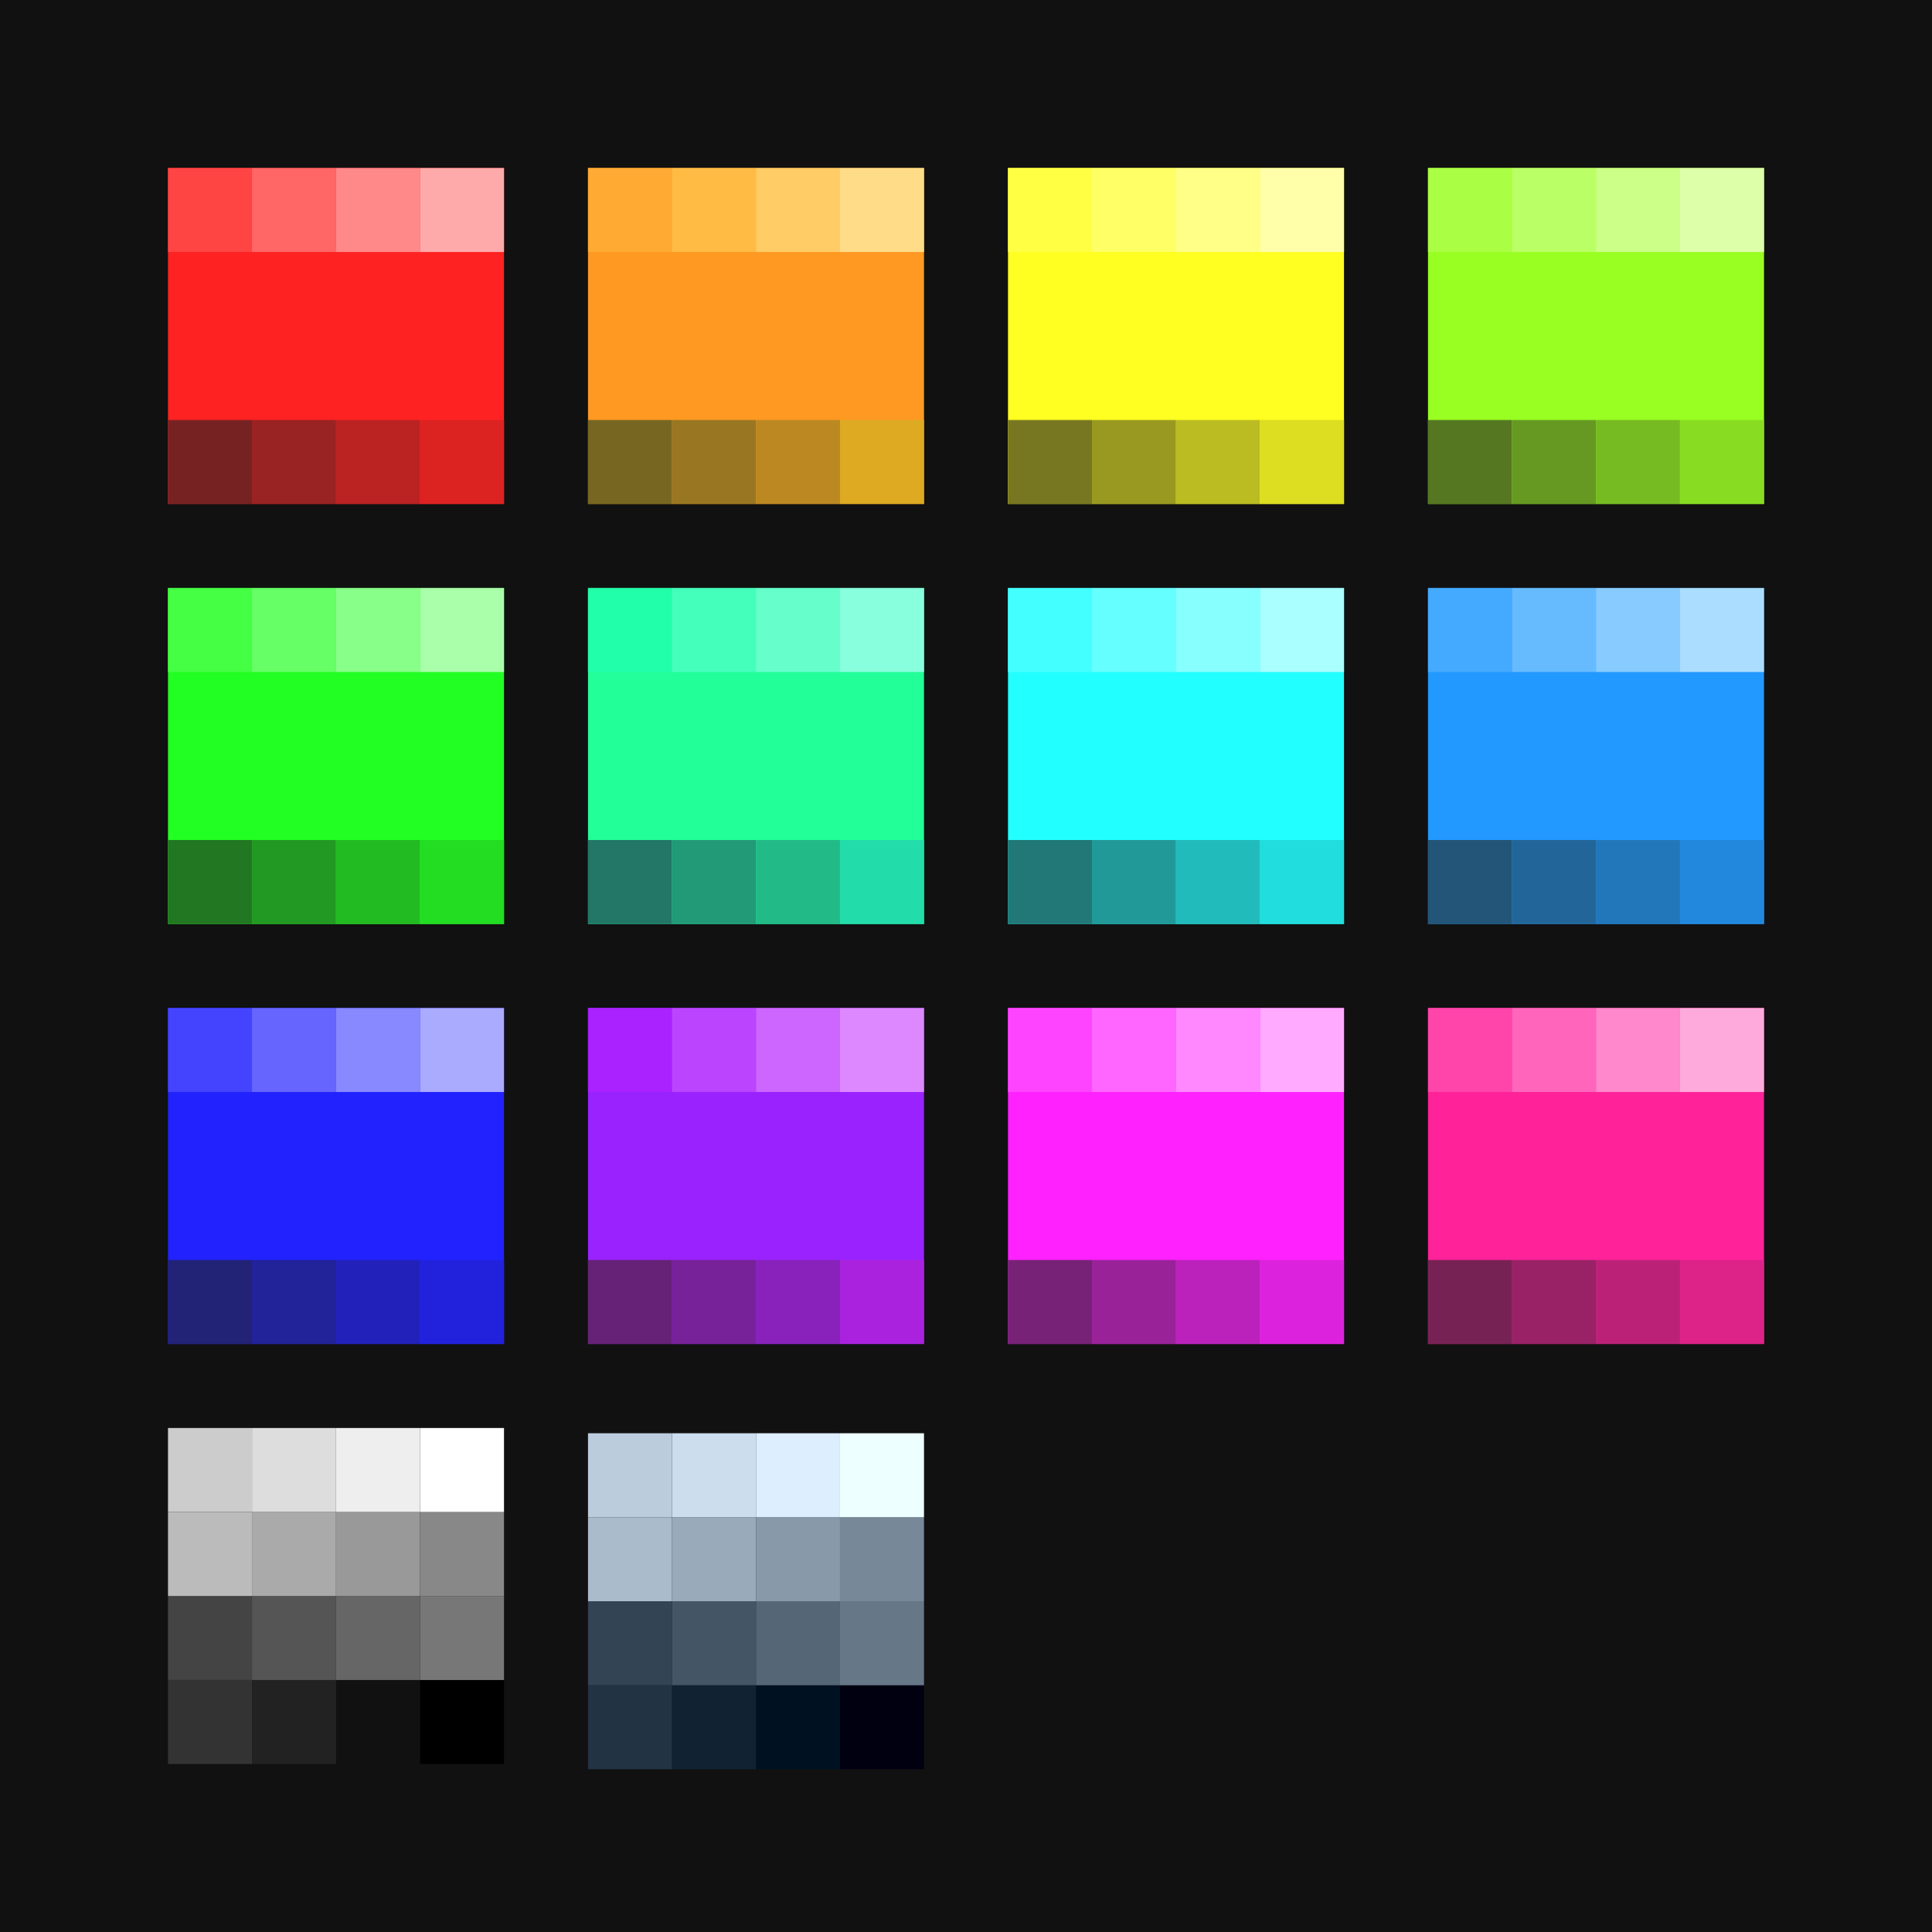
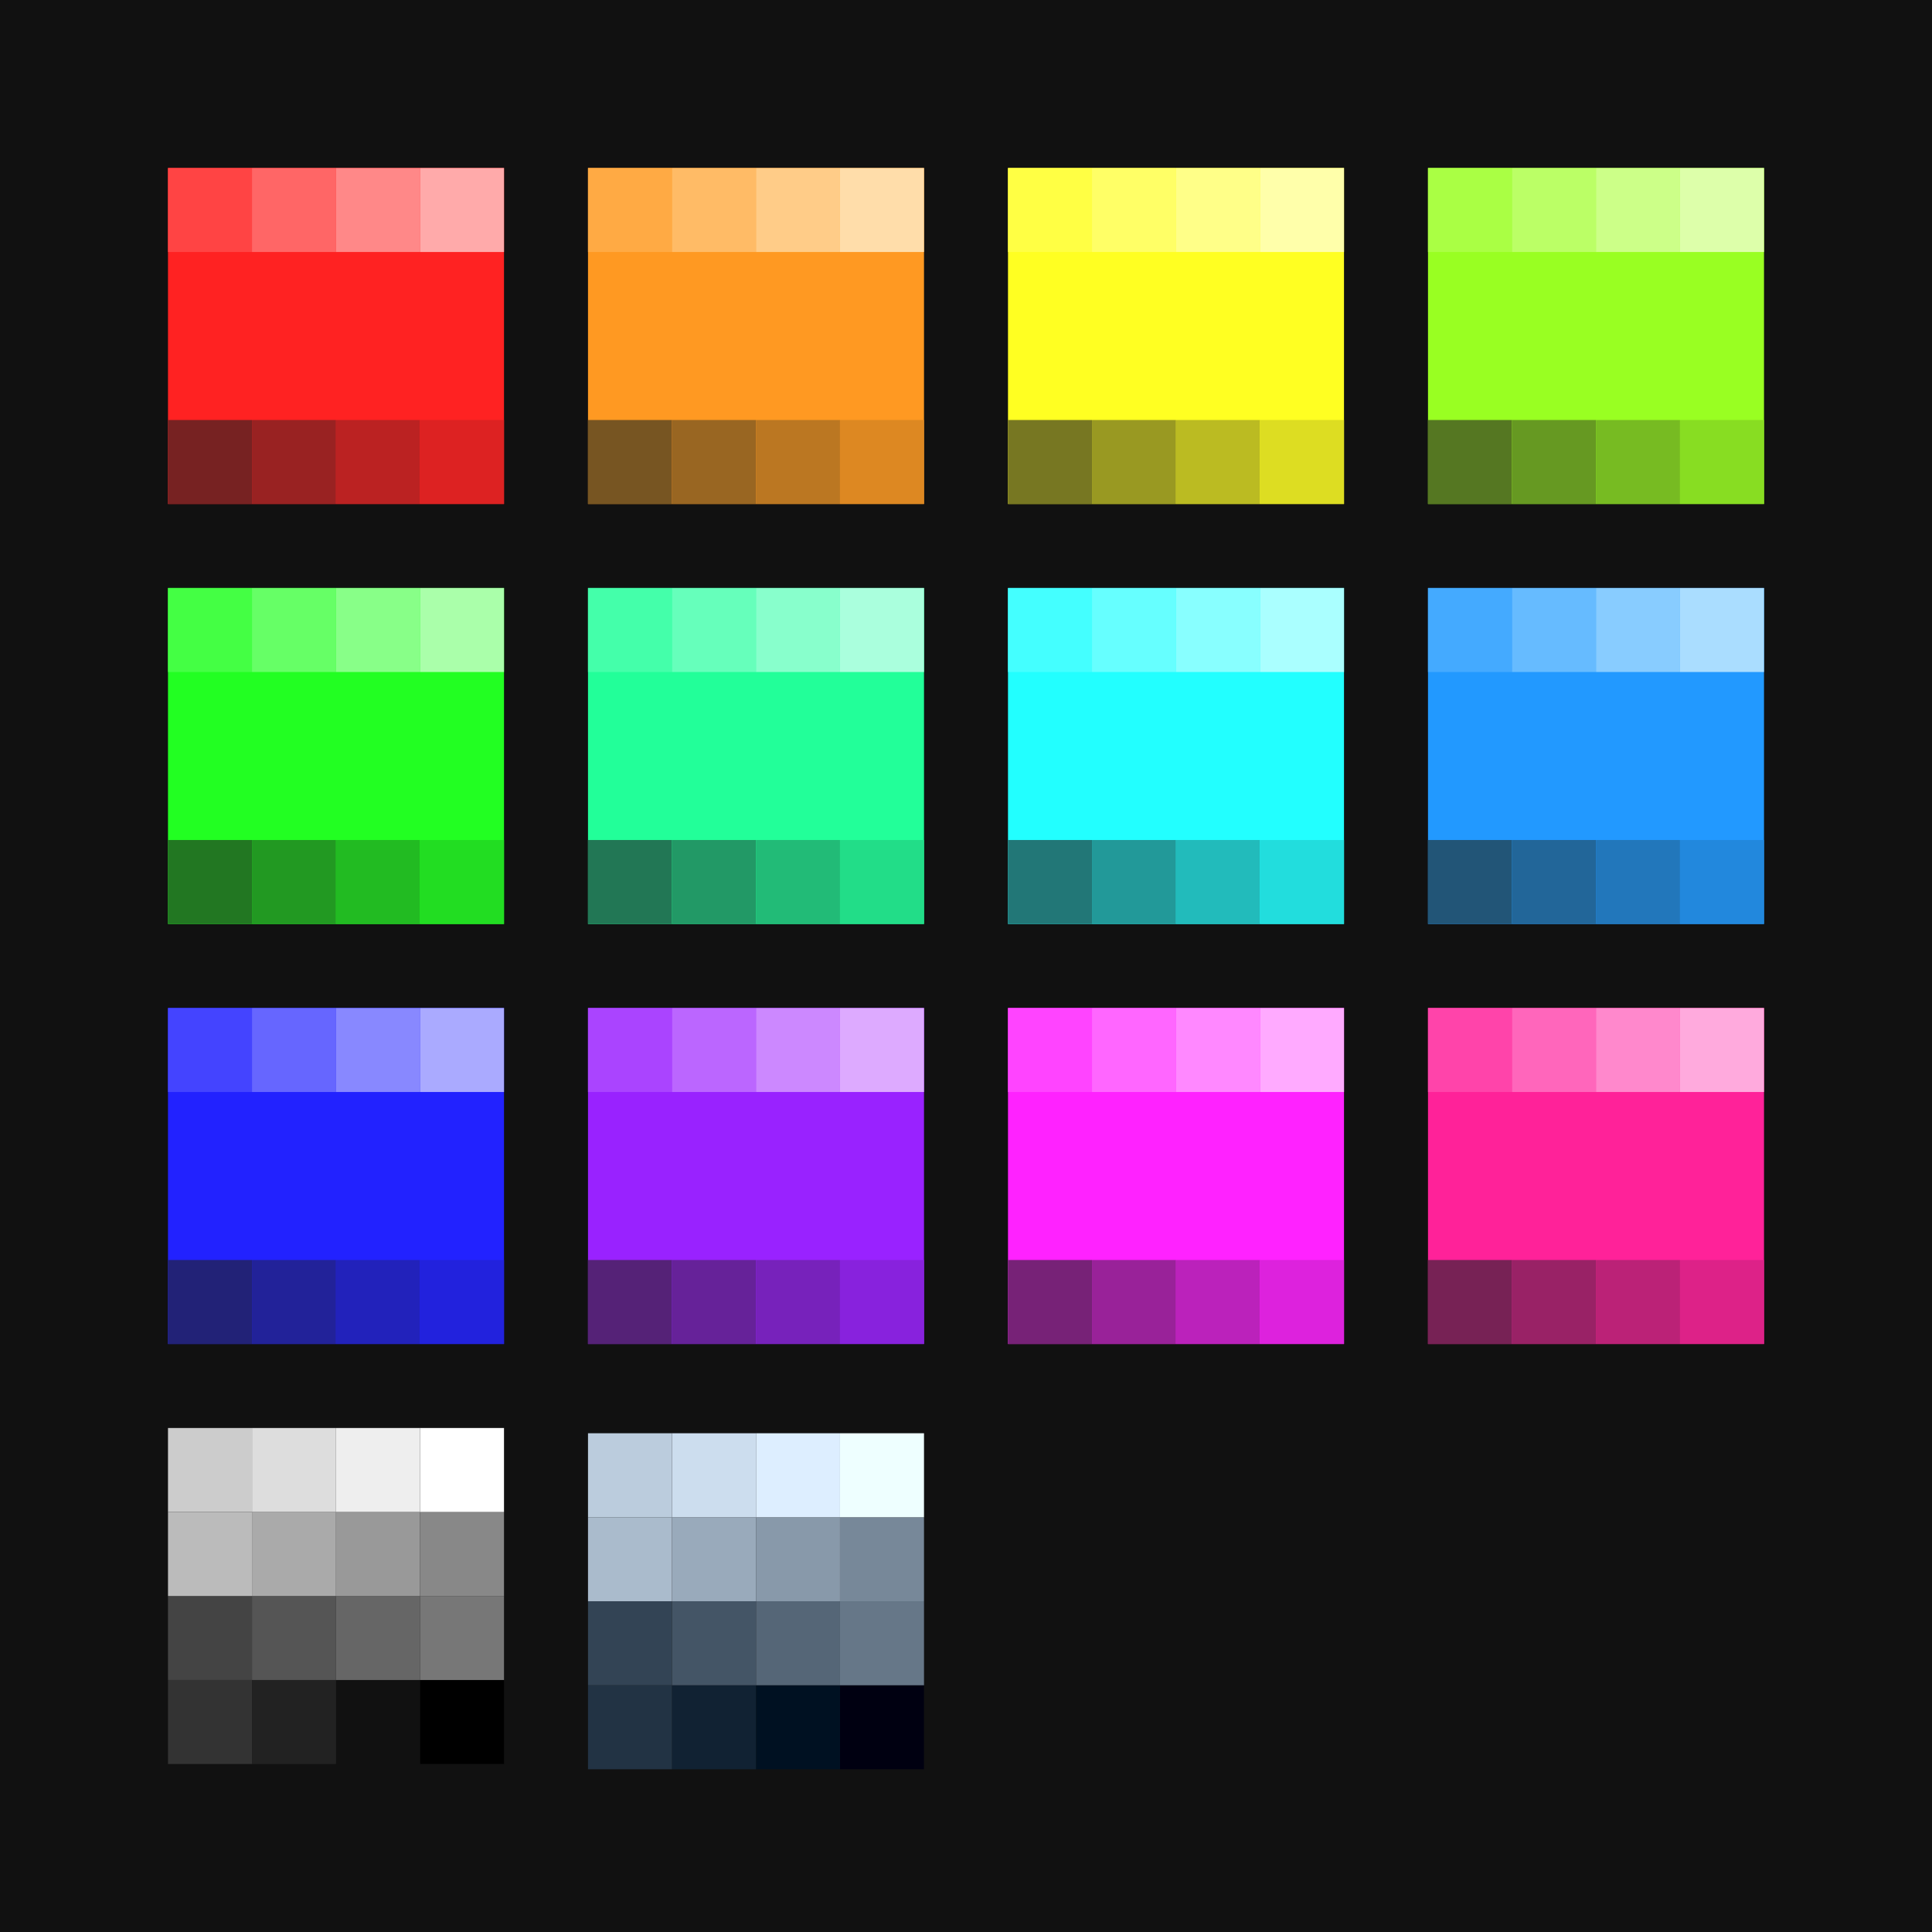
<svg xmlns="http://www.w3.org/2000/svg" viewBox="0 0 736 736">
  <path id="background" d="M0 0h736v736H0V0z" fill="#111" />
  <g id="color-bluegray">
    <path fill="#001" d="M320 642h32v32h-32z" />
    <path fill="#012" d="M288 642h32v32h-32z" />
    <path fill="#123" d="M256 642h32v32h-32z" />
    <path fill="#234" d="M224 642h32v32h-32z" />
    <path fill="#345" d="M224 610h32v32h-32z" />
    <path fill="#456" d="M256 610h32v32h-32z" />
    <path fill="#567" d="M288 610h32v32h-32z" />
    <path fill="#678" d="M320 610h32v32h-32z" />
    <path fill="#789" d="M320 578h32v32h-32z" />
    <path fill="#89A" d="M288 578h32v32h-32z" />
    <path fill="#9AB" d="M256 578h32v32h-32z" />
    <path fill="#ABC" d="M224 578h32v32h-32z" />
    <path fill="#BCD" d="M224 546h32v32h-32z" />
    <path fill="#CDE" d="M256 546h32v32h-32z" />
    <path fill="#DEF" d="M288 546h32v32h-32z" />
    <path fill="#EFF" d="M320 546h32v32h-32z" />
  </g>
  <g id="color-gray">
    <path fill="#000" d="M160 640h32v32h-32z" />
    <path fill="#111" d="M128 640h32v32h-32z" />
    <path fill="#222" d="M96 640h32v32H96z" />
    <path fill="#333" d="M64 640h32v32H64z" />
    <path fill="#444" d="M64 608h32v32H64z" />
    <path fill="#555" d="M96 608h32v32H96z" />
    <path fill="#666" d="M128 608h32v32h-32z" />
    <path fill="#777" d="M160 608h32v32h-32z" />
    <path fill="#888" d="M160 576h32v32h-32z" />
    <path fill="#999" d="M128 576h32v32h-32z" />
    <path fill="#AAA" d="M96 576h32v32H96z" />
    <path fill="#BBB" d="M64 576h32v32H64z" />
    <path fill="#CCC" d="M64 544h32v32H64z" />
    <path fill="#DDD" d="M96 544h32v32H96z" />
    <path fill="#EEE" d="M128 544h32v32h-32z" />
    <path fill="#FFF" d="M160 544h32v32h-32z" />
  </g>
  <g id="color-pink">
    <path fill="#F29" d="M544 384h128v128H544V384z" />
    <path fill="#D28" d="M640 480h32v32h-32v-32z" />
    <path fill="#B27" d="M608 480h32v32h-32v-32z" />
    <path fill="#926" d="M576 480h32v32h-32v-32z" />
    <path fill="#725" d="M544 480h32v32h-32v-32z" />
    <path fill="#F4A" d="M544 384h32v32h-32v-32z" />
    <path fill="#F6B" d="M576 384h32v32h-32v-32z" />
    <path fill="#F8C" d="M608 384h32v32h-32v-32z" />
    <path fill="#FAD" d="M640 384h32v32h-32v-32z" />
  </g>
  <g id="color-magenta">
    <path fill="#F2F" d="M384 384h128v128H384V384z" />
    <path fill="#727" d="M384 480h32v32h-32v-32z" />
    <path fill="#929" d="M416 480h32v32h-32v-32z" />
    <path fill="#B2B" d="M448 480h32v32h-32v-32z" />
    <path fill="#D2D" d="M480 480h32v32h-32v-32z" />
    <path fill="#F4F" d="M384 384h32v32h-32v-32z" />
    <path fill="#F6F" d="M416 384h32v32h-32v-32z" />
    <path fill="#F8F" d="M448 384h32v32h-32v-32z" />
    <path fill="#FAF" d="M480 384h32v32h-32v-32z" />
  </g>
  <g id="color-purple">
    <path fill="#92F" d="M224 384h128v128H224V384z" />
-     <path fill="#627" d="M224 480h32v32h-32v-32z" />
-     <path fill="#729" d="M256 480h32v32h-32v-32z" />
-     <path fill="#82B" d="M288 480h32v32h-32v-32z" />
-     <path fill="#A2D" d="M320 480h32v32h-32v-32z" />
-     <path fill="#A2F" d="M224 384h32v32h-32v-32z" />
-     <path fill="#B4F" d="M256 384h32v32h-32v-32z" />
-     <path fill="#C6F" d="M288 384h32v32h-32v-32z" />
-     <path fill="#D8F" d="M320 384h32v32h-32v-32z" />
+     <path fill="#527" d="M224 480h32v32h-32v-32z" />
+     <path fill="#629" d="M256 480h32v32h-32v-32z" />
+     <path fill="#72B" d="M288 480h32v32h-32v-32z" />
+     <path fill="#82D" d="M320 480h32v32h-32v-32z" />
+     <path fill="#A4F" d="M224 384h32v32h-32v-32z" />
+     <path fill="#B6F" d="M256 384h32v32h-32v-32z" />
+     <path fill="#C8F" d="M288 384h32v32h-32v-32z" />
+     <path fill="#DAF" d="M320 384h32v32h-32v-32z" />
  </g>
  <g id="color-blue">
    <path fill="#22F" d="M64 384h128v128H64V384z" />
    <path fill="#227" d="M64 480h32v32H64v-32z" />
    <path fill="#229" d="M96 480h32v32H96v-32z" />
    <path fill="#22B" d="M128 480h32v32h-32v-32z" />
    <path fill="#22D" d="M160 480h32v32h-32v-32z" />
    <path fill="#44F" d="M64 384h32v32H64v-32z" />
    <path fill="#66F" d="M96 384h32v32H96v-32z" />
    <path fill="#88F" d="M128 384h32v32h-32v-32z" />
    <path fill="#AAF" d="M160 384h32v32h-32v-32z" />
  </g>
  <g id="color-sky">
    <path fill="#29F" d="M544 224h128v128H544V224z" />
    <path fill="#257" d="M544 320h32v32h-32v-32z" />
    <path fill="#269" d="M576 320h32v32h-32v-32z" />
    <path fill="#27B" d="M608 320h32v32h-32v-32z" />
    <path fill="#28D" d="M640 320h32v32h-32v-32z" />
    <path fill="#4AF" d="M544 224h32v32h-32v-32z" />
    <path fill="#6BF" d="M576 224h32v32h-32v-32z" />
    <path fill="#8CF" d="M608 224h32v32h-32v-32z" />
    <path fill="#ADF" d="M640 224h32v32h-32v-32z" />
  </g>
  <g id="color-cyan">
    <path fill="#2FF" d="M384 224h128v128H384V224z" />
    <path fill="#277" d="M384 320h32v32h-32v-32z" />
    <path fill="#299" d="M416 320h32v32h-32v-32z" />
    <path fill="#2BB" d="M448 320h32v32h-32v-32z" />
    <path fill="#2DD" d="M480 320h32v32h-32v-32z" />
    <path fill="#4FF" d="M384 224h32v32h-32v-32z" />
    <path fill="#6FF" d="M416 224h32v32h-32v-32z" />
    <path fill="#8FF" d="M448 224h32v32h-32v-32z" />
    <path fill="#AFF" d="M480 224h32v32h-32v-32z" />
  </g>
  <g id="color-teal">
    <path fill="#2F9" d="M224 224h128v128H224V224z" />
-     <path fill="#276" d="M224 320h32v32h-32v-32z" />
-     <path fill="#297" d="M256 320h32v32h-32v-32z" />
-     <path fill="#2B8" d="M288 320h32v32h-32v-32z" />
-     <path fill="#2DA" d="M320 320h32v32h-32v-32z" />
-     <path fill="#2FA" d="M224 224h32v32h-32v-32z" />
-     <path fill="#4FB" d="M256 224h32v32h-32v-32z" />
-     <path fill="#6FC" d="M288 224h32v32h-32v-32z" />
-     <path fill="#8FD" d="M320 224h32v32h-32v-32z" />
+     <path fill="#275" d="M224 320h32v32h-32v-32z" />
+     <path fill="#296" d="M256 320h32v32h-32v-32z" />
+     <path fill="#2B7" d="M288 320h32v32h-32v-32z" />
+     <path fill="#2D8" d="M320 320h32v32h-32v-32z" />
+     <path fill="#4FA" d="M224 224h32v32h-32v-32z" />
+     <path fill="#6FB" d="M256 224h32v32h-32v-32z" />
+     <path fill="#8FC" d="M288 224h32v32h-32v-32z" />
+     <path fill="#AFD" d="M320 224h32v32h-32v-32z" />
  </g>
  <g id="color-green">
    <path fill="#2F2" d="M64 224h128v128H64V224z" />
    <path fill="#272" d="M64 320h32v32H64v-32z" />
    <path fill="#292" d="M96 320h32v32H96v-32z" />
    <path fill="#2B2" d="M128 320h32v32h-32v-32z" />
    <path fill="#2D2" d="M160 320h32v32h-32v-32z" />
    <path fill="#4F4" d="M64 224h32v32H64v-32z" />
    <path fill="#6F6" d="M96 224h32v32H96v-32z" />
    <path fill="#8F8" d="M128 224h32v32h-32v-32z" />
    <path fill="#AFA" d="M160 224h32v32h-32v-32z" />
  </g>
  <g id="color-lime">
    <path fill="#9F2" d="M544 64h128v128H544V64z" />
    <path fill="#572" d="M544 160h32v32h-32v-32z" />
    <path fill="#692" d="M576 160h32v32h-32v-32z" />
    <path fill="#7B2" d="M608 160h32v32h-32v-32z" />
    <path fill="#8D2" d="M640 160h32v32h-32v-32z" />
    <path fill="#AF4" d="M544 64h32v32h-32V64z" />
    <path fill="#BF6" d="M576 64h32v32h-32V64z" />
    <path fill="#CF8" d="M608 64h32v32h-32V64z" />
    <path fill="#DFA" d="M640 64h32v32h-32V64z" />
  </g>
  <g id="color-yellow">
    <path fill="#FF2" d="M384 64h128v128H384V64z" />
    <path fill="#772" d="M384 160h32v32h-32v-32z" />
    <path fill="#992" d="M416 160h32v32h-32v-32z" />
    <path fill="#BB2" d="M448 160h32v32h-32v-32z" />
    <path fill="#DD2" d="M480 160h32v32h-32v-32z" />
    <path fill="#FF4" d="M384 64h32v32h-32V64z" />
    <path fill="#FF6" d="M416 64h32v32h-32V64z" />
    <path fill="#FF8" d="M448 64h32v32h-32V64z" />
    <path fill="#FFA" d="M480 64h32v32h-32V64z" />
  </g>
  <g id="color-orange">
    <path fill="#F92" d="M224 64h128v128H224V64z" />
-     <path fill="#762" d="M224 160h32v32h-32v-32z" />
-     <path fill="#972" d="M256 160h32v32h-32v-32z" />
-     <path fill="#B82" d="M288 160h32v32h-32v-32z" />
-     <path fill="#DA2" d="M320 160h32v32h-32v-32z" />
-     <path fill="#FA3" d="M224 64h32v32h-32V64z" />
-     <path fill="#FB4" d="M256 64h32v32h-32V64z" />
-     <path fill="#FC6" d="M288 64h32v32h-32V64z" />
-     <path fill="#FD8" d="M320 64h32v32h-32V64z" />
+     <path fill="#752" d="M224 160h32v32h-32v-32z" />
+     <path fill="#962" d="M256 160h32v32h-32v-32z" />
+     <path fill="#B72" d="M288 160h32v32h-32v-32z" />
+     <path fill="#D82" d="M320 160h32v32h-32v-32z" />
+     <path fill="#FA4" d="M224 64h32v32h-32V64z" />
+     <path fill="#FB6" d="M256 64h32v32h-32V64z" />
+     <path fill="#FC8" d="M288 64h32v32h-32V64z" />
+     <path fill="#FDA" d="M320 64h32v32h-32V64z" />
  </g>
  <g id="color-red">
    <path fill="#F22" d="M64 64h128v128H64V64z" />
    <path fill="#722" d="M64 160h32v32H64v-32z" />
    <path fill="#922" d="M96 160h32v32H96v-32z" />
    <path fill="#B22" d="M128 160h32v32h-32v-32z" />
    <path fill="#D22" d="M160 160h32v32h-32v-32z" />
    <path fill="#F44" d="M64 64h32v32H64V64z" />
    <path fill="#F66" d="M96 64h32v32H96V64z" />
    <path fill="#F88" d="M128 64h32v32h-32V64z" />
    <path fill="#FAA" d="M160 64h32v32h-32V64z" />
  </g>
</svg>
